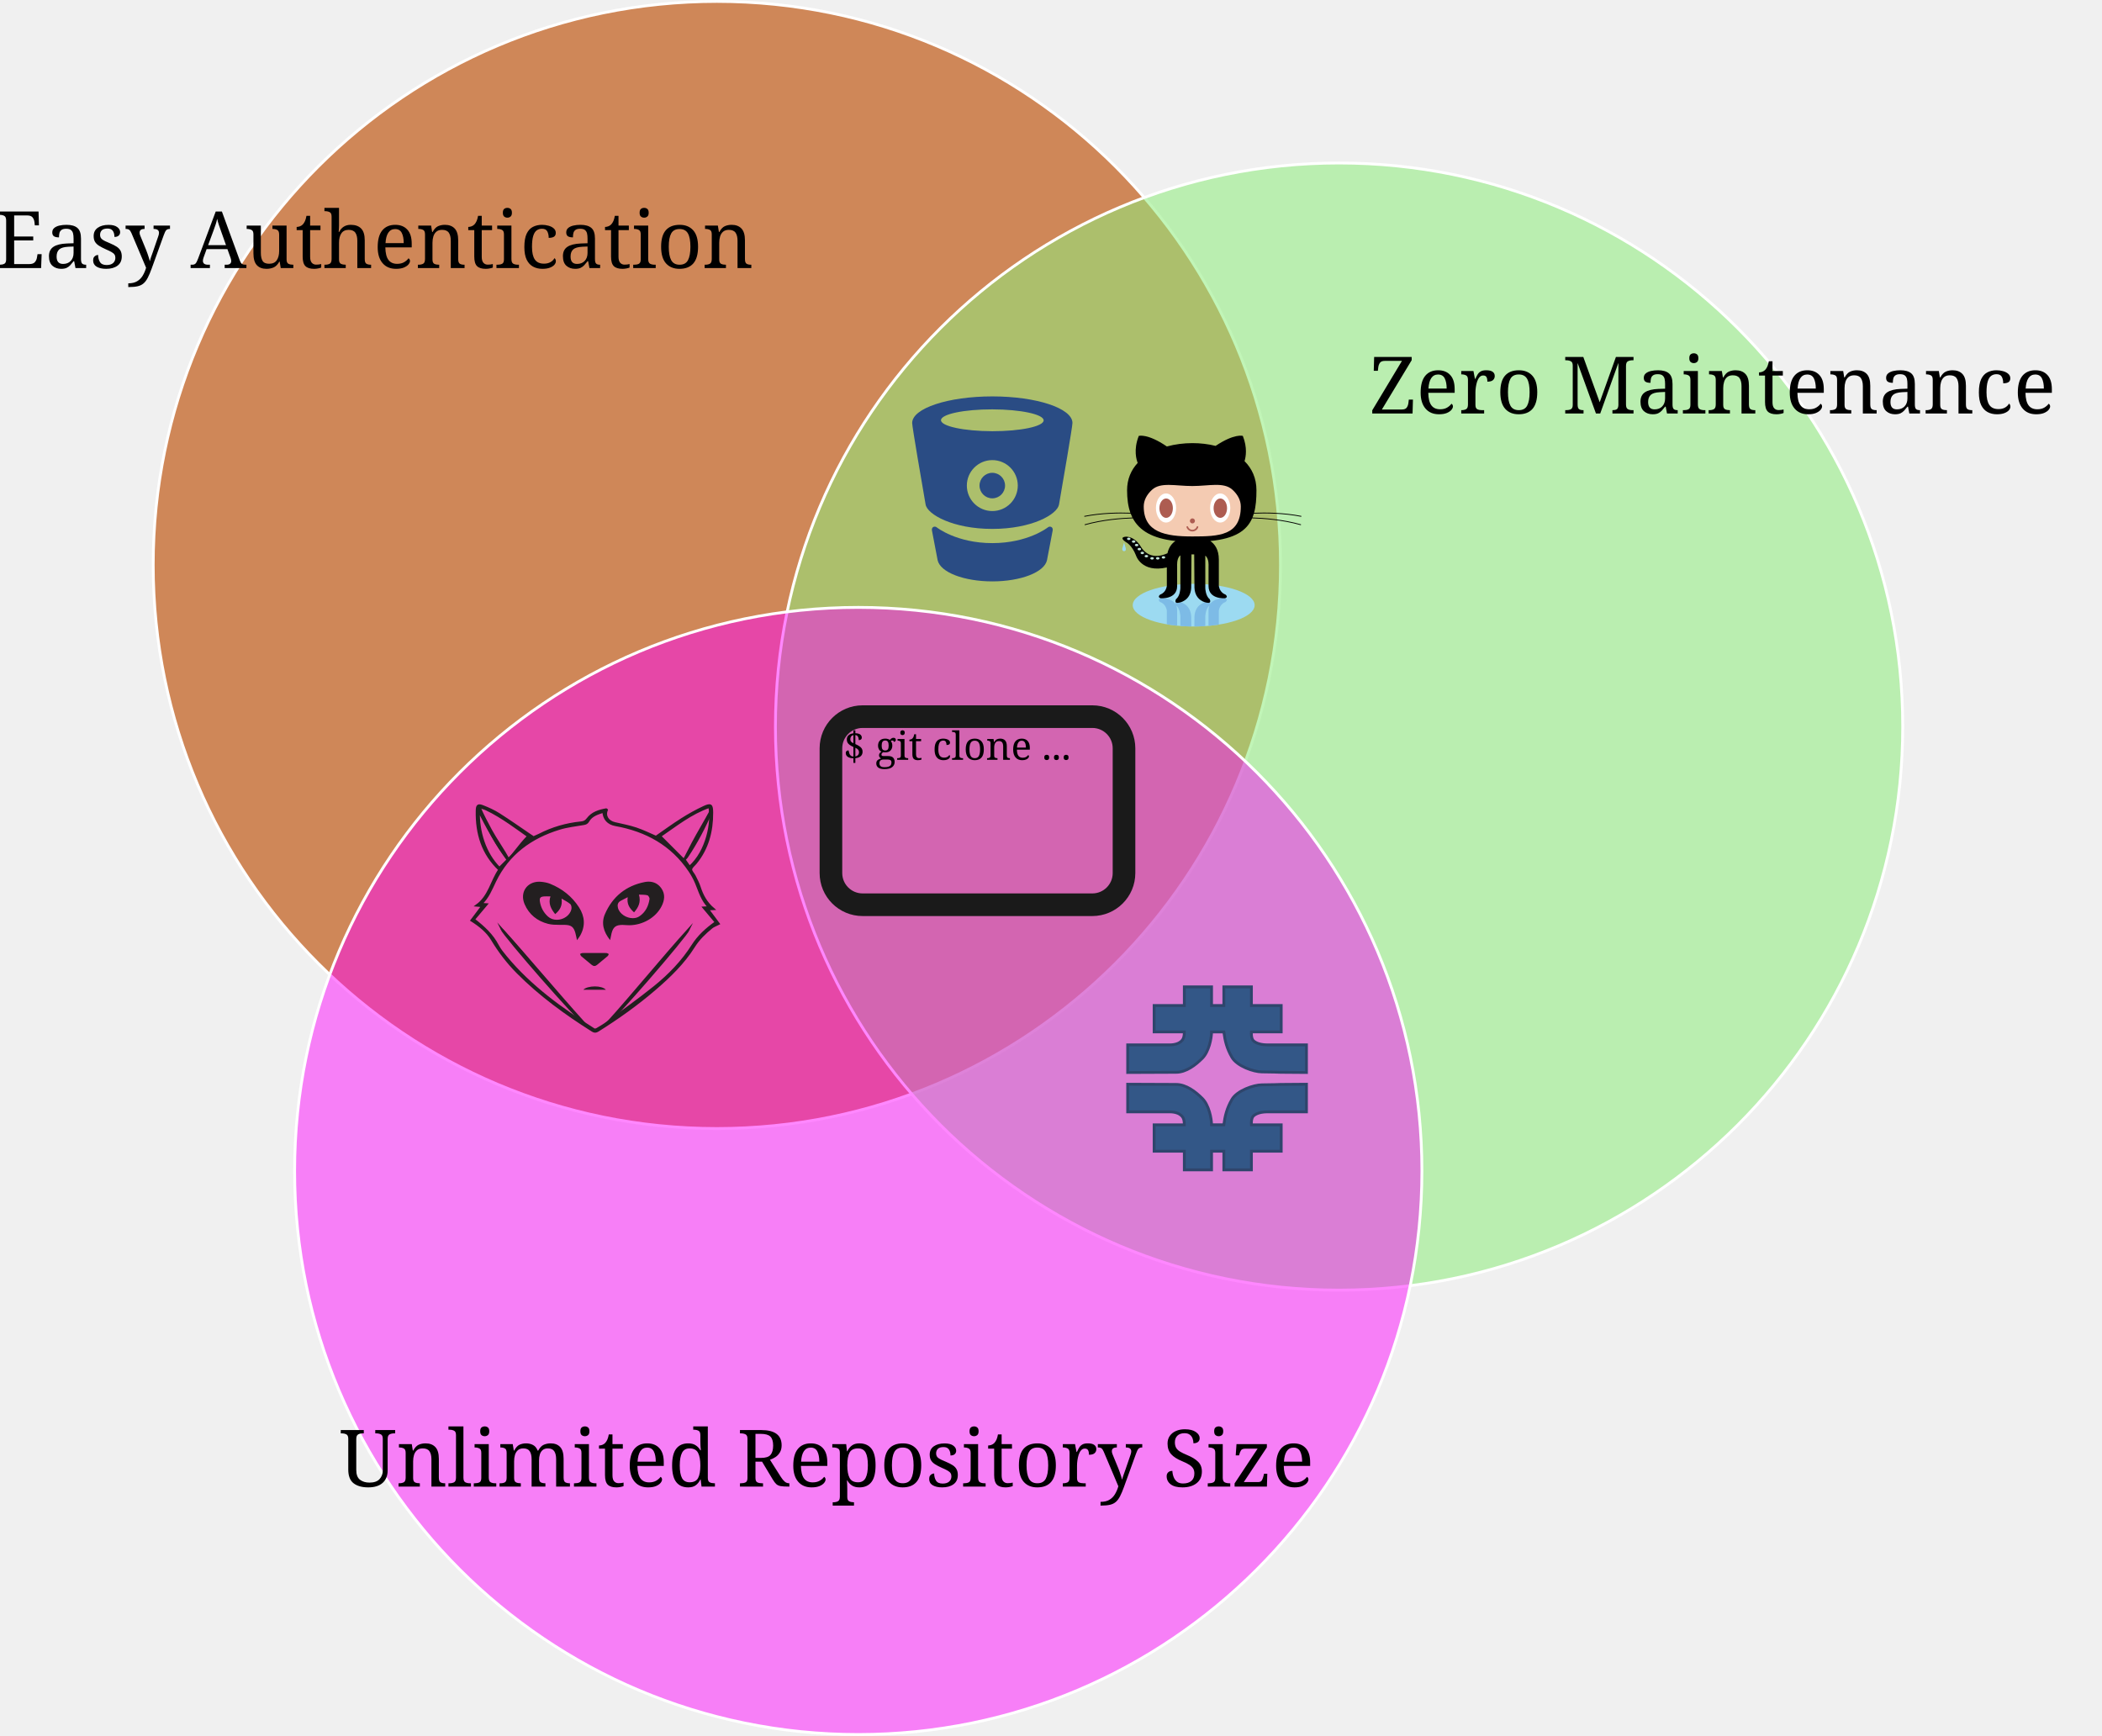
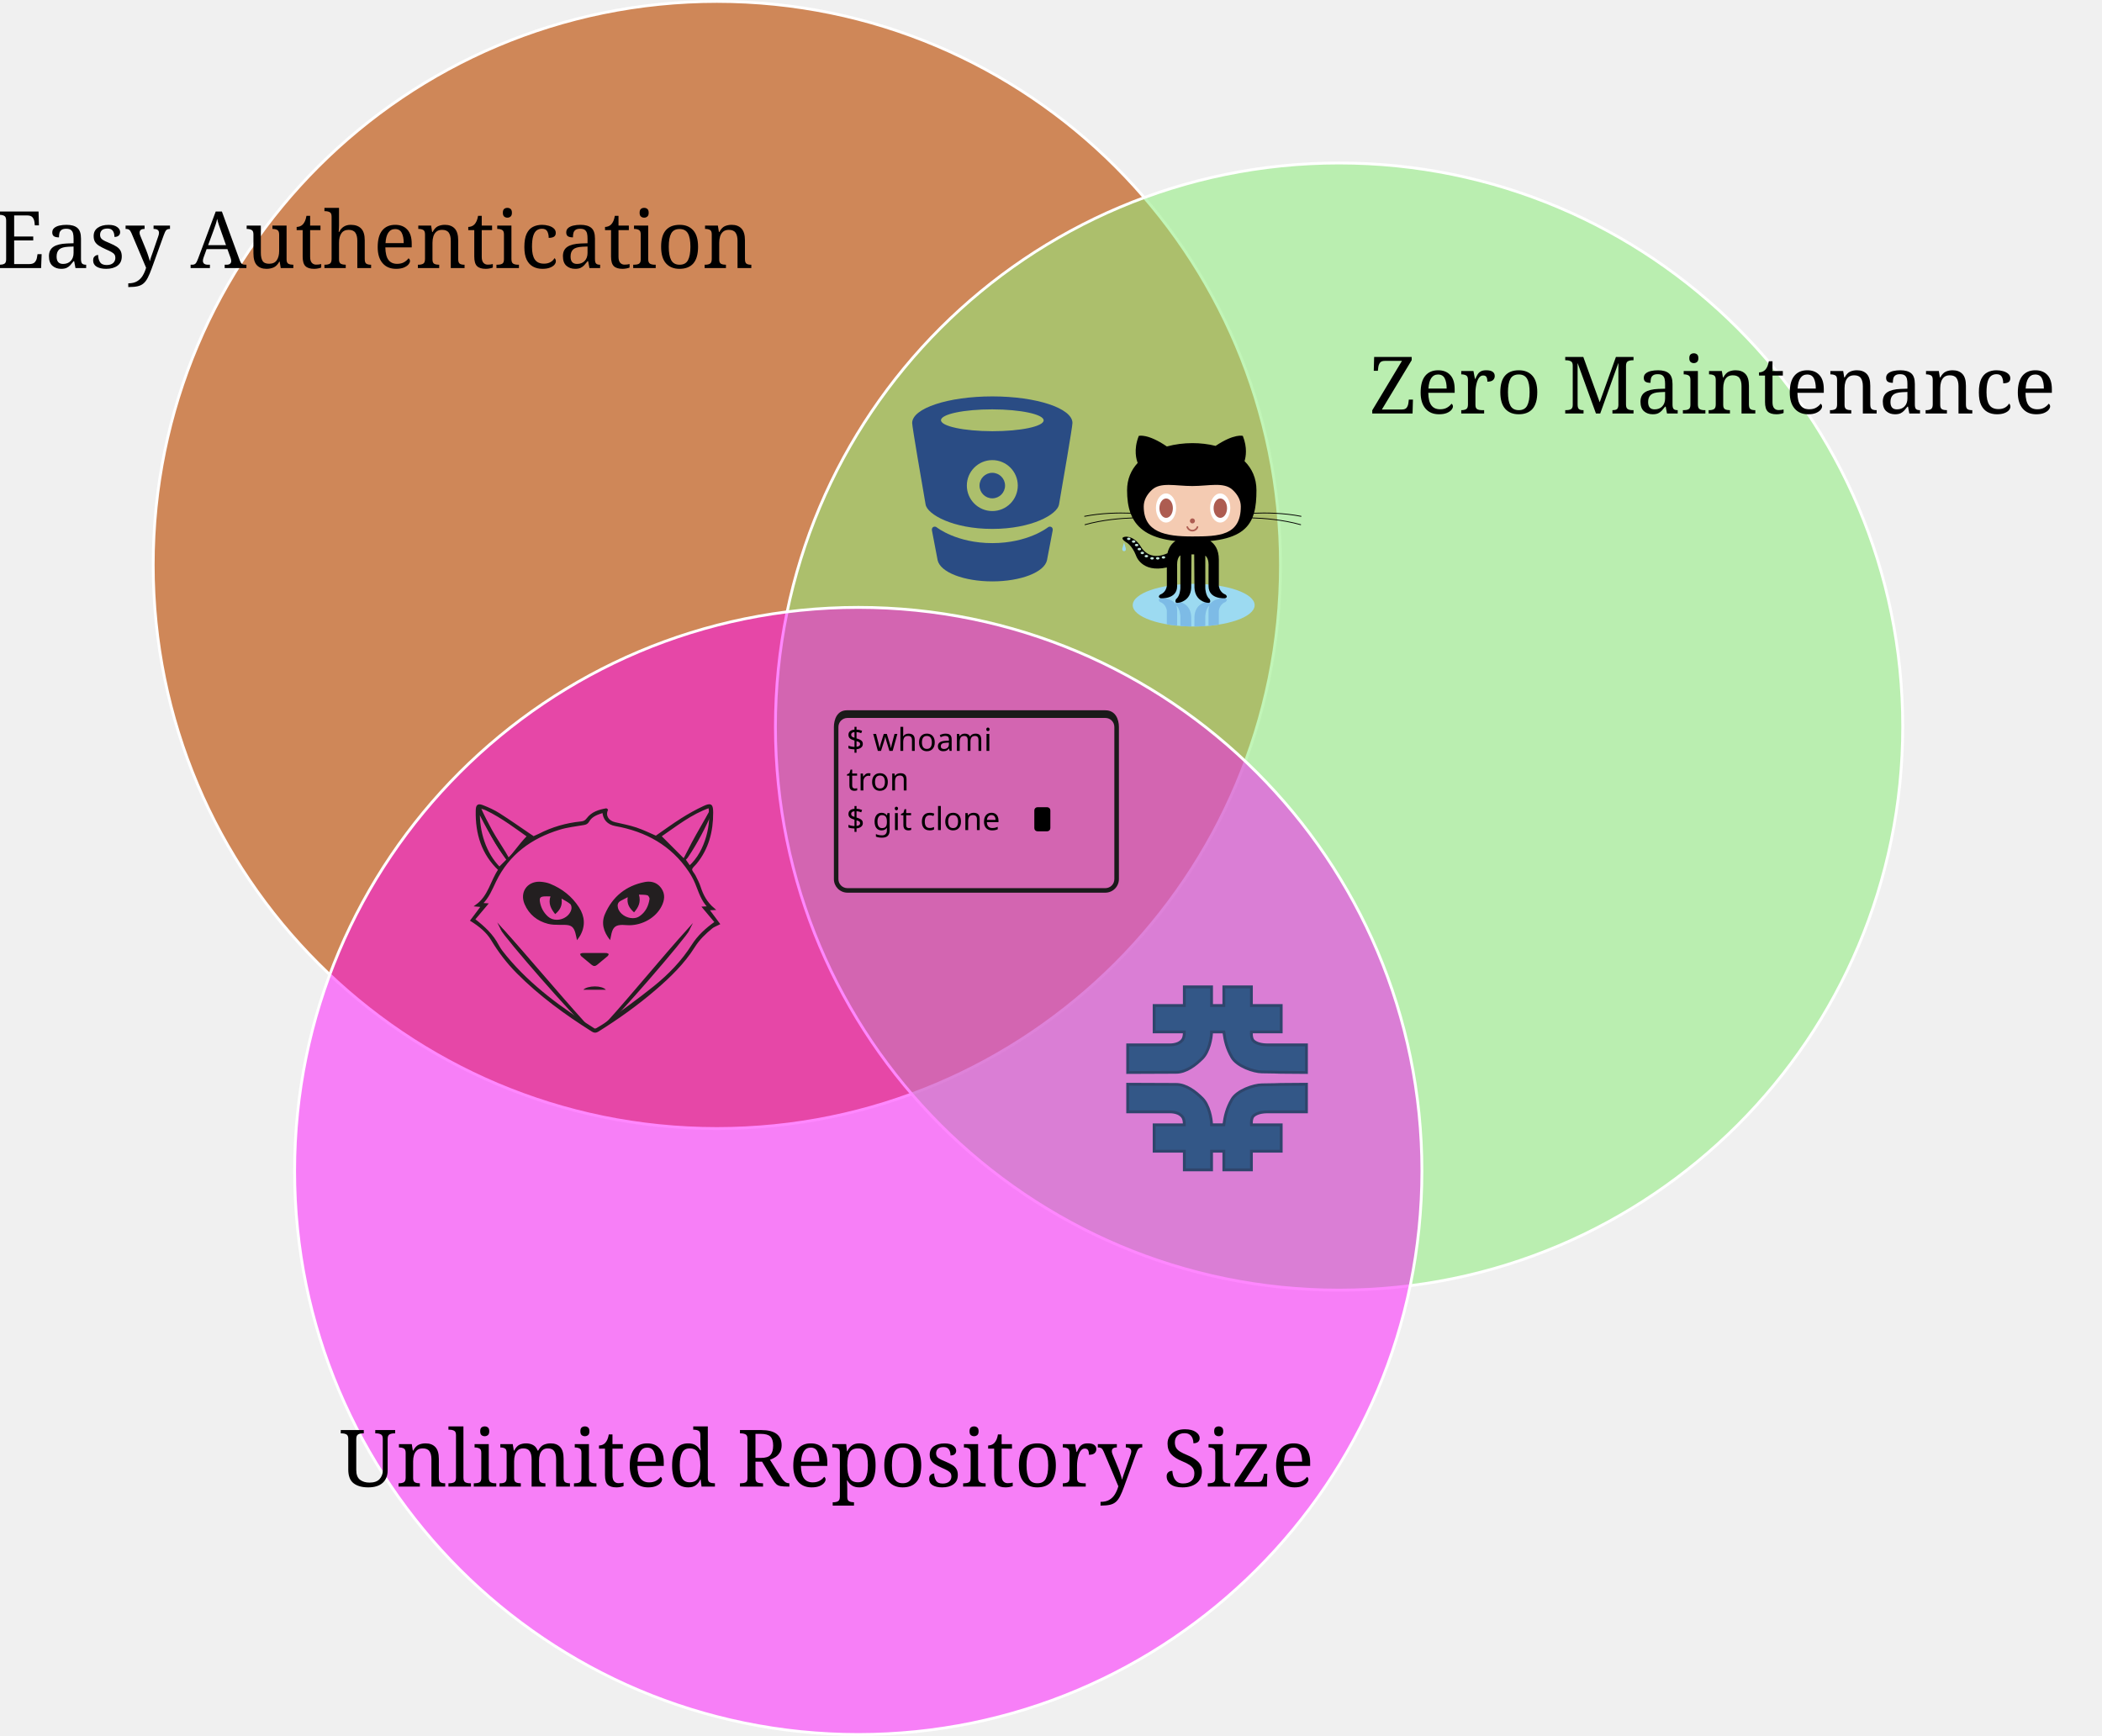
<svg xmlns="http://www.w3.org/2000/svg" width="743.197" height="613.857" id="svg2" version="1.1">
  <defs id="defs4">
    <clipPath id="clipPath2999">
      <path id="path3001" d="M 0,700 700,700 700,0 0,0 0,700 z" />
+     </clipPath>
+     <clipPath id="clipPath2999-3">
+       <path d="M 0,700 700,700 700,0 0,0 0,700 z" id="path3001-3" />
    </clipPath>
  </defs>
  <g id="layer1" transform="translate(181.3122,-97.57646)">
    <path style="fill:#c87137;fill-opacity:0.817;stroke:#ffffff;stroke-width:0.559;stroke-linecap:round;stroke-linejoin:round;stroke-miterlimit:4;stroke-opacity:1;stroke-dasharray:none;stroke-dashoffset:0" id="path3162" d="m 370,388.076 c 0,61.54 -49.888,111.429 -111.429,111.429 -61.54,0 -111.429,-49.888 -111.429,-111.429 0,-61.54 49.888,-111.429 111.429,-111.429 61.54,0 111.429,49.888 111.429,111.429 z" transform="matrix(1.788461,0,0,1.788461,-390.3022,-396.6977)" />
    <path transform="matrix(1.788461,0,0,1.788461,-170.3022,-339.5548)" d="m 370,388.076 c 0,61.54 -49.888,111.429 -111.429,111.429 -61.54,0 -111.429,-49.888 -111.429,-111.429 0,-61.54 49.888,-111.429 111.429,-111.429 61.54,0 111.429,49.888 111.429,111.429 z" id="path3164" style="fill:#90ed7d;fill-opacity:0.553;stroke:#ffffff;stroke-width:0.559;stroke-linecap:round;stroke-linejoin:round;stroke-miterlimit:4;stroke-opacity:1;stroke-dasharray:none;stroke-dashoffset:0" />
    <path style="fill:#ff00ff;fill-opacity:0.47;stroke:#ffffff;stroke-width:0.559;stroke-linecap:round;stroke-linejoin:round;stroke-miterlimit:4;stroke-opacity:1;stroke-dasharray:none;stroke-dashoffset:0" id="path3166" d="m 370,388.076 c 0,61.54 -49.888,111.429 -111.429,111.429 -61.54,0 -111.429,-49.888 -111.429,-111.429 0,-61.54 49.888,-111.429 111.429,-111.429 61.54,0 111.429,49.888 111.429,111.429 z" transform="matrix(1.788461,0,0,1.788461,-340.3022,-182.4119)" />
    <text xml:space="preserve" style="font-size:28px;font-style:normal;font-variant:normal;font-weight:normal;font-stretch:normal;line-height:125%;letter-spacing:0px;word-spacing:0px;fill:#000000;fill-opacity:1;stroke:none;font-family:Serif;-inkscape-font-specification:Serif" x="302.857" y="243.791" id="text3936">
      <tspan id="tspan3938" x="302.857" y="243.791">Zero Maintenance</tspan>
    </text>
    <text xml:space="preserve" style="font-size:28px;font-style:normal;font-variant:normal;font-weight:normal;font-stretch:normal;line-height:125%;letter-spacing:0px;word-spacing:0px;fill:#000000;fill-opacity:1;stroke:none;font-family:Serif;-inkscape-font-specification:Serif" x="-182.857" y="192.362" id="text3940">
      <tspan id="tspan3942" x="-182.857" y="192.362">Easy Authentication</tspan>
    </text>
    <text xml:space="preserve" style="font-size:28px;font-style:normal;font-variant:normal;font-weight:normal;font-stretch:normal;line-height:125%;letter-spacing:0px;word-spacing:0px;fill:#000000;fill-opacity:1;stroke:none;font-family:Serif;-inkscape-font-specification:Serif" x="-61.255" y="623.259" id="text3944">
      <tspan id="tspan3946" x="-61.255" y="623.259">Unlimited Repository Size</tspan>
    </text>
    <g id="g3109" transform="matrix(0.2028718,0,0,0.2028718,202.0447,251.6391)">
      <path d="m 296.94,295.43 c 0,20.533 -47.56,37.176 -106.22,37.176 -58.67,0 -106.23,-16.643 -106.23,-37.176 0,-20.533 47.558,-37.18 106.23,-37.18 58.66,0 106.22,16.65 106.22,37.18 z" id="puddle" style="fill:#9cdaf1" />
      <g id="shadow-legs" style="fill:#7dbbe6">
        <path id="path3089" d="m 161.85,331.22 v -26.5 c 0,-3.422 -0.619,-6.284 -1.653,-8.701 6.853,5.322 7.316,18.695 7.316,18.695 v 17.004 c 6.166,0.481 12.534,0.773 19.053,0.861 l -0.172,-16.92 c -0.944,-23.13 -20.769,-25.961 -20.769,-25.961 -7.245,-1.645 -7.137,1.991 -6.409,4.34 -7.108,-12.122 -26.158,-10.556 -26.158,-10.556 -6.611,2.357 -0.475,6.607 -0.475,6.607 10.387,3.775 11.33,15.105 11.33,15.105 v 23.622 c 5.72,0.98 11.71,1.79 17.94,2.4 z" />
        <path id="path3091" d="m 245.4,283.48 c 0,0 -19.053,-1.566 -26.16,10.559 0.728,-2.35 0.839,-5.989 -6.408,-4.343 0,0 -19.824,2.832 -20.768,25.961 l -0.174,16.946 c 6.509,-0.025 12.876,-0.254 19.054,-0.671 v -17.219 c 0,0 0.465,-13.373 7.316,-18.695 -1.034,2.417 -1.653,5.278 -1.653,8.701 v 26.775 c 6.214,-0.544 12.211,-1.279 17.937,-2.188 v -24.113 c 0,0 0.944,-11.33 11.33,-15.105 0,-0.01 6.13,-4.26 -0.48,-6.62 z" />
      </g>
      <path d="m 378.18,141.32 0.28,-1.389 c -31.162,-6.231 -63.141,-6.294 -82.487,-5.49 3.178,-11.451 4.134,-24.627 4.134,-39.32 0,-21.073 -7.917,-37.931 -20.77,-50.759 2.246,-7.25 5.246,-23.351 -2.996,-43.963 0,0 -14.541,-4.617 -47.431,17.396 -12.884,-3.22 -26.596,-4.81 -40.328,-4.81 -15.109,0 -30.376,1.924 -44.615,5.83 C 110.027,-4.339 95.044,0.404 95.044,0.404 85.264,24.861 91.311,42.97 93.148,47.467 81.653,59.873 74.635,75.71 74.635,95.126 c 0,14.658 1.669,27.808 5.745,39.237 -19.511,-0.71 -50.323,-0.437 -80.373,5.572 l 0.276,1.389 c 30.231,-6.046 61.237,-6.256 80.629,-5.522 0.898,2.366 1.899,4.661 3.021,6.879 -19.177,0.618 -51.922,3.062 -83.303,11.915 l 0.387,1.36 c 31.629,-8.918 64.658,-11.301 83.649,-11.882 11.458,21.358 34.048,35.152 74.236,39.484 -5.704,3.833 -11.523,10.349 -13.881,21.374 -7.773,3.718 -32.379,12.793 -47.142,-12.599 0,0 -8.264,-15.109 -24.082,-16.292 0,0 -15.344,-0.235 -1.059,9.562 0,0 10.267,4.838 17.351,23.019 0,0 9.241,31.01 53.835,21.061 v 32.032 c 0,0 -0.943,11.33 -11.33,15.105 0,0 -6.137,4.249 0.475,6.606 0,0 28.792,2.361 28.792,-21.238 v -34.929 c 0,0 -1.142,-13.852 5.663,-18.667 v 57.371 c 0,0 -0.47,13.688 -7.551,18.881 0,0 -4.723,8.494 5.663,6.137 0,0 19.824,-2.832 20.769,-25.961 l 0.449,-58.06 h 4.765 l 0.453,58.06 c 0.943,23.129 20.768,25.961 20.768,25.961 10.383,2.357 5.663,-6.137 5.663,-6.137 -7.08,-5.193 -7.551,-18.881 -7.551,-18.881 v -56.876 c 6.801,5.296 5.663,18.171 5.663,18.171 v 34.929 c 0,23.6 28.793,21.238 28.793,21.238 6.606,-2.357 0.474,-6.606 0.474,-6.606 -10.386,-3.775 -11.33,-15.105 -11.33,-15.105 v -45.786 c 0,-17.854 -7.518,-27.309 -14.87,-32.3 42.859,-4.25 63.426,-18.089 72.903,-39.591 18.773,0.516 52.557,2.803 84.873,11.919 l 0.384,-1.36 c -32.131,-9.063 -65.692,-11.408 -84.655,-11.96 0.898,-2.172 1.682,-4.431 2.378,-6.755 19.25,-0.8 51.38,-0.79 82.66,5.46 z" id="cat" />
      <path d="m 258.19,94.132 c 9.231,8.363 14.631,18.462 14.631,29.343 0,50.804 -37.872,52.181 -84.585,52.181 -46.721,0 -84.589,-7.035 -84.589,-52.181 0,-10.809 5.324,-20.845 14.441,-29.174 15.208,-13.881 40.946,-6.531 70.147,-6.531 29.07,-0.004 54.72,-7.429 69.95,6.357 z" id="face" style="fill:#f4cbb2" />
      <path d="m 160.1,126.06 c 0,13.994 -7.88,25.336 -17.6,25.336 -9.72,0 -17.6,-11.342 -17.6,-25.336 0,-13.992 7.88,-25.33 17.6,-25.33 9.72,0.01 17.6,11.34 17.6,25.33 z m 94.43,0 c 0,13.994 -7.88,25.336 -17.6,25.336 -9.72,0 -17.6,-11.342 -17.6,-25.336 0,-13.992 7.88,-25.33 17.6,-25.33 9.72,0.01 17.6,11.34 17.6,25.33 z" id="eyes" style="fill:#ffffff" />
      <g id="g3096" style="fill:#ad5c51">
        <path d="m 154.46,126.38 c 0,9.328 -5.26,16.887 -11.734,16.887 -6.474,0 -11.733,-7.559 -11.733,-16.887 0,-9.331 5.255,-16.894 11.733,-16.894 6.47,0 11.73,7.56 11.73,16.89 z m 94.42,0 c 0,9.328 -5.26,16.887 -11.734,16.887 -6.474,0 -11.733,-7.559 -11.733,-16.887 0,-9.331 5.255,-16.894 11.733,-16.894 6.47,0 11.73,7.56 11.73,16.89 z" id="pupils" />
        <circle r="4.401" cy="148.56" cx="188.5" id="nose" d="m 192.901,148.56 c 0,2.431 -1.97,4.401 -4.401,4.401 -2.431,0 -4.401,-1.97 -4.401,-4.401 0,-2.431 1.97,-4.401 4.401,-4.401 2.431,0 4.401,1.97 4.401,4.401 z" />
        <path d="m 178.23,159.69 c -0.26,-0.738 0.128,-1.545 0.861,-1.805 0.737,-0.26 1.546,0.128 1.805,0.861 1.134,3.198 4.167,5.346 7.551,5.346 3.384,0 6.417,-2.147 7.551,-5.346 0.26,-0.738 1.067,-1.121 1.805,-0.861 0.738,0.26 1.121,1.067 0.862,1.805 -1.529,4.324 -5.639,7.229 -10.218,7.229 -4.579,0 -8.68,-2.89 -10.21,-7.22 z" id="mouth" />
      </g>
      <path d="m 80.641,179.82 c 0,1.174 -1.376,2.122 -3.07,2.122 -1.693,0 -3.07,-0.948 -3.07,-2.122 0,-1.175 1.377,-2.127 3.07,-2.127 1.694,0 3.07,0.95 3.07,2.13 z m 8.5,4.72 c 0,1.174 -1.376,2.122 -3.07,2.122 -1.693,0 -3.07,-0.948 -3.07,-2.122 0,-1.175 1.377,-2.127 3.07,-2.127 1.694,0 3.07,0.95 3.07,2.13 z m 5.193,6.14 c 0,1.174 -1.376,2.122 -3.07,2.122 -1.693,0 -3.07,-0.948 -3.07,-2.122 0,-1.175 1.377,-2.127 3.07,-2.127 1.694,0 3.07,0.95 3.07,2.13 z m 4.72,7.08 c 0,1.174 -1.376,2.122 -3.07,2.122 -1.693,0 -3.07,-0.948 -3.07,-2.122 0,-1.175 1.377,-2.127 3.07,-2.127 1.694,0 3.07,0.95 3.07,2.13 z m 5.188,6.61 c 0,1.174 -1.376,2.122 -3.07,2.122 -1.693,0 -3.07,-0.948 -3.07,-2.122 0,-1.175 1.377,-2.127 3.07,-2.127 1.694,0 3.07,0.95 3.07,2.13 z m 7.09,5.66 c 0,1.174 -1.376,2.122 -3.07,2.122 -1.693,0 -3.07,-0.948 -3.07,-2.122 0,-1.175 1.377,-2.127 3.07,-2.127 1.694,0 3.07,0.95 3.07,2.13 z m 9.91,3.78 c 0,1.174 -1.376,2.122 -3.07,2.122 -1.693,0 -3.07,-0.948 -3.07,-2.122 0,-1.175 1.377,-2.127 3.07,-2.127 1.694,0 3.07,0.95 3.07,2.13 z m 9.87,0 c 0,1.174 -1.376,2.122 -3.07,2.122 -1.693,0 -3.07,-0.948 -3.07,-2.122 0,-1.175 1.377,-2.127 3.07,-2.127 1.694,0 3.07,0.95 3.07,2.13 z m 10.01,-1.64 c 0,1.174 -1.376,2.122 -3.07,2.122 -1.693,0 -3.07,-0.948 -3.07,-2.122 0,-1.175 1.377,-2.127 3.07,-2.127 1.694,0 3.07,0.95 3.07,2.13 z" id="octo" style="fill:#c3e4d8" />
      <path d="m 69.369,186.12 -3.066,10.683 c 0,0 -0.8,3.861 2.84,4.546 3.8,-0.074 3.486,-3.627 3.223,-4.781 z" id="drop" style="fill:#9cdaf1" />
-     </g>
-     <g id="g3954" transform="matrix(0.4901131,0,0,0.4901131,-70.68534,22.01876)">
-       <rect ry="22.857" y="671.219" x="373.714" height="135.714" width="211.429" id="rect3948" style="fill:none;stroke:#1a1a1a;stroke-width:16.323;stroke-linecap:round;stroke-linejoin:round;stroke-miterlimit:4;stroke-opacity:1;stroke-dasharray:none;stroke-dashoffset:0" />
-       <text id="text3950" y="702.362" x="382.857" style="font-size:28px;font-style:normal;font-variant:normal;font-weight:normal;font-stretch:normal;line-height:125%;letter-spacing:0px;word-spacing:0px;fill:#000000;fill-opacity:1;stroke:none;font-family:Serif;-inkscape-font-specification:Serif" xml:space="preserve">
-         <tspan y="702.362" x="382.857" id="tspan3952">$ git clone ...</tspan>
-       </text>
    </g>
    <g id="layer1-7" transform="matrix(0.1244076,0,0,0.1244076,-17.55559,356.1323)">
      <g id="g3003" transform="matrix(1.25,0,0,-1.25,113.975,347.1123)">
        <path style="fill:#231f20;fill-opacity:1;fill-rule:evenodd;stroke:none" id="path3005" d="M 0,0 C -0.669,-0.308 -1.339,-0.616 -2.008,-0.923 -24.529,29.23 -39.618,63.536 -55.712,97.321 -56.925,48.779 -40.867,-0.084 -7.783,-33.331 15.201,-9.81 32.971,18.182 55.246,40.979 27.553,60.536 -3.246,83.354 -38.099,99.782 c -5.148,2.428 -10.851,3.68 -16.297,5.476 8.088,-18.863 17.319,-36.032 26.528,-53.21 C -18.568,34.704 -9.288,17.35 0,0 m -66.898,-150.452 c 22.712,-17.635 41.847,-35.215 54.344,-59.209 4.78,-9.18 11.549,-17.461 18.197,-25.504 56.222,-68.037 126.792,-118.752 200.67,-165.384 1.554,-0.979 5.059,-0.169 6.974,0.956 7.822,4.602 15.7,9.215 22.974,14.608 35.959,26.666 72.515,52.61 107.347,80.686 33.492,26.995 63.513,57.831 86.733,94.466 13.472,21.26 31.37,37.733 53.159,53.016 -9.032,10.782 -18.288,21.83 -27.88,33.277 3.888,0.227 7.243,0.422 12.385,0.723 -16.311,15.987 -21.476,36.193 -29.416,55.09 -4.023,9.579 -9.105,18.888 -14.897,27.521 -40.401,60.222 -98.617,92.075 -168.63,104.608 -16.388,2.934 -26.504,13.59 -27.171,30.382 C 214.483,90.481 200.707,86.534 193.189,73.429 190.495,68.731 187.48,67.561 182.84,66.745 164.399,63.498 145.516,61.537 127.715,56.094 62.926,36.281 11.533,-0.939 -18.627,-63.25 c -8.732,-18.042 -15.761,-36.836 -31.711,-51.96 5.094,-0.381 8.584,-0.642 12.341,-0.922 -9.846,-11.691 -19.226,-22.83 -28.901,-34.32 m 478.498,136.487 0.409,-0.34 c 3.821,-5.498 7.644,-10.995 11.537,-16.593 39.66,34.655 52.572,101.875 45.2,136.705 C 426.179,90.991 391.901,63.116 356.527,39.066 373.876,21.667 390.65,4.807 407.513,-11.968 c 1.016,-1.011 2.709,-1.346 4.087,-1.997 M 81.832,42.004 c 29.853,15.422 61.647,24.604 95.091,27.92 6.264,0.621 10.589,2.458 14.885,8.232 10.284,13.834 26.137,18.751 42.542,21.621 0.27,0.048 0.685,-0.742 1.031,-1.143 -5.719,-13.917 2.257,-26.687 18.516,-30.392 16.176,-3.687 32.575,-6.846 48.264,-12.073 15.677,-5.222 30.595,-12.72 45.071,-18.891 19.382,13.371 38.555,27.469 58.615,40.162 16.033,10.143 32.717,19.508 49.908,27.502 16.4,7.628 18.907,5.244 18.984,-12.503 0.183,-42.281 -9.826,-81.245 -37.092,-114.64 -3.821,-4.678 -10.118,-9.142 -10.637,-14.182 -0.491,-4.757 5.397,-10.01 7.99,-15.284 4.014,-8.167 8.456,-16.265 11.208,-24.874 6.081,-19.003 15.066,-35.976 31.657,-50.108 -5.175,-0.262 -8.909,-0.45 -12.664,-0.639 8.413,-11.321 16.625,-22.371 24.528,-33.008 -6.225,-3.203 -11.736,-4.988 -15.941,-8.389 -15.453,-12.499 -29.599,-26.161 -40.358,-43.291 -23.523,-37.438 -54.988,-67.845 -88.211,-96.464 -40.739,-35.09 -84.421,-66.19 -129.966,-94.731 -4.419,-2.77 -7.682,-3.178 -12.289,-0.267 -61.191,38.63 -119.493,80.982 -170.618,132.523 -22.366,22.547 -41.457,47.5 -57.908,74.904 -10.725,17.864 -27.417,31.36 -46.527,43.492 8.069,10.731 16.19,21.529 24.573,32.678 -3.547,0.302 -7.047,0.597 -12.943,1.1 29.098,21.112 33.438,55.372 51.691,81.449 -38.653,36.451 -52.339,82.329 -51.31,133.817 0.25,12.551 2.569,14.766 14.471,10.047 12.393,-4.914 24.746,-10.554 35.962,-17.693 24.197,-15.395 47.657,-31.948 71.4,-48.058 1.251,-0.848 5.484,-3.38 6.953,-4.654 z" />
      </g>
      <g id="g3007" transform="matrix(1.25,0,0,-1.25,113.975,347.1123)">
        <path style="fill:none;stroke:#231f20;stroke-width:5;stroke-linecap:butt;stroke-linejoin:miter;stroke-miterlimit:10;stroke-opacity:1;stroke-dasharray:none" id="path3009" d="m 12.122,-13.94 c -0.669,-0.308 -1.339,-0.616 -2.008,-0.923 C -12.407,15.29 -39.618,63.536 -55.712,97.321 -56.925,48.779 -41.877,-0.286 -8.793,-33.533 14.191,-10.012 39.436,12.525 61.711,35.322 34.018,54.879 -3.246,83.354 -38.099,99.782 c -5.148,2.428 -10.851,3.68 -16.297,5.476 8.088,-18.863 17.319,-36.032 26.528,-53.21 9.3,-17.344 30.702,-48.638 39.99,-65.988 z M -66.898,-150.452 c 22.712,-17.635 41.847,-35.215 54.344,-59.209 4.78,-9.18 11.549,-17.461 18.197,-25.504 56.222,-68.037 126.792,-118.752 200.67,-165.384 1.554,-0.979 5.059,-0.169 6.974,0.956 7.822,4.602 15.7,9.215 22.974,14.608 35.959,26.666 72.515,52.61 107.347,80.686 33.492,26.995 63.513,57.831 86.733,94.466 13.472,21.26 31.37,37.733 53.159,53.016 -9.032,10.782 -18.288,21.83 -27.88,33.277 3.888,0.227 7.243,0.422 12.385,0.723 -16.311,15.987 -21.476,36.193 -29.416,55.09 -4.023,9.579 -9.105,18.888 -14.897,27.521 -40.401,60.222 -98.617,92.075 -168.63,104.608 -16.388,2.934 -26.504,13.59 -27.171,30.382 C 214.483,90.481 200.707,86.534 193.189,73.429 190.495,68.731 187.48,67.561 182.84,66.745 164.399,63.498 145.516,61.537 127.715,56.094 62.926,36.281 11.533,-0.939 -18.627,-63.25 c -8.732,-18.042 -15.761,-36.836 -31.711,-51.96 5.094,-0.381 8.584,-0.642 12.341,-0.922 -9.846,-11.691 -19.226,-22.83 -28.901,-34.32 z m 478.498,136.487 0.409,-0.34 c 3.821,-5.498 7.644,-10.995 11.537,-16.593 39.66,34.655 52.572,101.875 45.2,136.705 C 426.179,90.991 391.901,63.116 356.527,39.066 373.876,21.667 390.65,4.807 407.513,-11.968 c 1.016,-1.011 2.709,-1.346 4.087,-1.997 z M 81.832,42.004 c 29.853,15.422 61.647,24.604 95.091,27.92 6.264,0.621 10.589,2.458 14.885,8.232 10.284,13.834 26.137,18.751 42.542,21.621 0.27,0.048 0.685,-0.742 1.031,-1.143 -5.719,-13.917 2.257,-26.687 18.516,-30.392 16.176,-3.687 32.575,-6.846 48.264,-12.073 15.677,-5.222 30.595,-12.72 45.071,-18.891 19.382,13.371 38.555,27.469 58.615,40.162 16.033,10.143 32.717,19.508 49.908,27.502 16.4,7.628 18.907,5.244 18.984,-12.503 0.183,-42.281 -9.826,-81.245 -37.092,-114.64 -3.821,-4.678 -10.118,-9.142 -10.637,-14.182 -0.491,-4.757 5.397,-10.01 7.99,-15.284 4.014,-8.167 8.456,-16.265 11.208,-24.874 6.081,-19.003 15.066,-35.976 31.657,-50.108 -5.175,-0.262 -8.909,-0.45 -12.664,-0.639 8.413,-11.321 16.625,-22.371 24.528,-33.008 -6.225,-3.203 -11.736,-4.988 -15.941,-8.389 -15.453,-12.499 -29.599,-26.161 -40.358,-43.291 -23.523,-37.438 -54.988,-67.845 -88.211,-96.464 -40.739,-35.09 -84.421,-66.19 -129.966,-94.731 -4.419,-2.77 -7.682,-3.178 -12.289,-0.267 -61.191,38.63 -119.493,80.982 -170.618,132.523 -22.366,22.547 -41.457,47.5 -57.908,74.904 -10.725,17.864 -27.417,31.36 -46.527,43.492 8.069,10.731 16.19,21.529 24.573,32.678 -3.547,0.302 -7.047,0.597 -12.943,1.1 29.098,21.112 33.438,55.372 51.691,81.449 -38.653,36.451 -52.339,82.329 -51.31,133.817 0.25,12.551 2.569,14.766 14.471,10.047 12.393,-4.914 24.746,-10.554 35.962,-17.693 24.197,-15.395 47.657,-31.948 71.4,-48.058 1.251,-0.848 5.484,-3.38 6.953,-4.654 z" />
      </g>
      <g id="g3011" transform="matrix(1.25,0,0,-1.25,236.9547,467.6342)">
        <path style="fill:#231f20;fill-opacity:1;fill-rule:evenodd;stroke:none" id="path3013" d="m 0,0 c -1.919,0 -3.494,-0.039 -4.956,-0.121 -5.353,-0.298 -8.406,-1.388 -10.21,-3.643 -1.749,-2.187 -2.16,-5.366 -1.334,-10.308 2.321,-13.893 8.743,-25.58 19.087,-34.736 5.539,-4.903 12.719,-7.495 20.762,-7.495 16.48,0 31.373,10.866 34.642,25.275 0.923,4.069 -0.054,10.41 -2.931,13.004 -3.745,3.38 -8.13,5.855 -13.208,8.72 -2.19,1.236 -4.455,2.514 -6.837,3.961 l -2.7,1.64 0.435,-3.129 C 35.045,-23.318 28.098,-32.481 19.877,-39.722 7.176,-23.273 6.853,-12.724 10.324,-2.04 l 0.638,1.964 -2.065,0 c -1.701,0 -3.298,0.02 -4.824,0.04 C 2.664,-0.018 1.314,0 0,0 m 69.38,-94.505 c -0.806,3.854 -1.501,7.183 -2.429,10.464 -3.993,14.121 -10.085,18.783 -25.073,19.185 -2.565,0.069 -5.156,0.078 -7.128,0.078 l -5.746,-0.009 c -8.267,0 -17.009,0.169 -25.022,2.194 -24.74,6.249 -42.895,21.46 -52.503,43.99 -5.171,12.127 -4.533,24.536 1.75,34.044 6.238,9.441 17.169,14.855 29.992,14.855 1.502,0 3.044,-0.075 4.583,-0.223 7.845,-0.755 14.343,-2.21 19.866,-4.448 27.704,-11.227 49.542,-29.028 64.906,-52.911 13.295,-20.664 14.229,-41.651 2.778,-62.379 -1.117,-2.021 -2.498,-3.913 -4.246,-6.308 -0.354,-0.485 -0.721,-0.987 -1.102,-1.514 -0.219,1.033 -0.426,2.025 -0.626,2.982" />
      </g>
      <g id="g3015" transform="matrix(1.25,0,0,-1.25,266.1405,536.1382)">
        <path style="fill:#231f20;fill-opacity:1;fill-rule:nonzero;stroke:none" id="path3017" d="m 0,0 c -7.172,0 -14.238,2.224 -19.768,7.118 -10.161,8.994 -16.367,20.486 -18.601,33.861 -1.482,8.858 1.08,11.7 10.148,12.206 1.603,0.09 3.21,0.118 4.872,0.118 2.738,0 5.627,-0.076 8.898,-0.076 -5.336,-16.425 1.243,-28.332 10.769,-40.31 10.245,8.702 16.896,18.546 14.57,35.261 7.877,-4.784 14.606,-7.808 19.819,-12.512 2.422,-2.185 3.29,-7.955 2.473,-11.559 C 29.824,9.318 14.686,0 0,0 M -40.128,86.6 C -67.842,86.599 -84.623,62.287 -73.25,35.612 c 10.07,-23.613 29.002,-38.665 53.516,-44.856 8.126,-2.053 16.749,-2.239 25.39,-2.239 1.916,0 3.832,0.008 5.745,0.008 2.372,0 4.74,-0.013 7.088,-0.077 14.022,-0.377 19.817,-4.467 23.67,-18.094 1.376,-4.867 2.241,-9.878 3.753,-16.673 3.236,4.65 5.631,7.519 7.406,10.732 12.069,21.846 10.355,43.424 -2.829,63.916 -15.976,24.834 -38.32,42.433 -65.604,53.489 -6.347,2.572 -13.425,3.891 -20.286,4.552 -1.608,0.154 -3.184,0.23 -4.727,0.23 M 0,-3 c 7.976,0 15.982,2.5 22.545,7.041 7.005,4.845 11.821,11.736 13.56,19.403 0.9,3.965 0.222,11.193 -3.388,14.449 -3.869,3.491 -8.321,6.004 -13.477,8.913 -2.179,1.23 -4.433,2.502 -6.795,3.936 l -5.4,3.28 0.872,-6.257 C 10.002,32.78 4.094,24.083 -3.271,17.282 -11.829,28.615 -16.004,38.738 -11.598,52.3 l 1.276,3.927 -4.129,0 c -1.695,0 -3.285,0.021 -4.806,0.041 -1.415,0.018 -2.771,0.035 -4.092,0.035 -1.947,0 -3.548,-0.039 -5.039,-0.123 -4.107,-0.229 -8.661,-0.908 -11.298,-4.203 -2.612,-3.268 -2.25,-7.858 -1.642,-11.493 2.379,-14.241 8.964,-26.222 19.572,-35.612 C -15.938,-0.278 -8.415,-3 0,-3 m -40.127,86.6 0,0 c 1.454,0 2.947,-0.073 4.438,-0.217 7.699,-0.741 14.061,-2.162 19.447,-4.345 C 11.17,67.93 32.772,50.323 47.966,26.706 c 12.973,-20.164 13.89,-40.635 2.726,-60.842 -0.88,-1.593 -1.953,-3.133 -3.26,-4.935 -0.783,3.745 -1.471,7.003 -2.386,10.242 -4.168,14.739 -10.849,19.856 -26.476,20.276 -2.583,0.07 -5.188,0.078 -7.169,0.078 l -0.016,0 c -0.954,0 -1.909,-0.002 -2.865,-0.004 -0.955,-0.002 -1.909,-0.004 -2.864,-0.004 -8.174,0 -16.81,0.166 -24.656,2.147 -24.268,6.13 -42.073,21.042 -51.49,43.125 -4.969,11.655 -4.378,23.547 1.621,32.628 5.955,9.013 16.431,14.182 28.742,14.183" />
      </g>
      <g id="g3019" transform="matrix(1.25,0,0,-1.25,466.8252,470.241)">
        <path style="fill:#231f20;fill-opacity:1;fill-rule:evenodd;stroke:none" id="path3021" d="m 0,0 c -2.056,-1.061 -3.986,-2.035 -5.825,-2.962 -3.953,-1.995 -7.367,-3.718 -10.769,-5.65 -6.096,-3.464 -8.279,-9.138 -6.487,-16.862 3.212,-13.84 19.074,-25.1 35.359,-25.1 5.891,0 11.32,1.543 15.7,4.463 13.229,8.822 21.246,22.492 23.827,40.631 0.486,3.42 -3.063,9.215 -6.125,10.001 -4.318,1.107 -8.797,1.212 -13.541,1.323 -1.903,0.045 -3.871,0.091 -5.861,0.205 L 24.167,6.17 24.751,4.138 c 4.854,-16.909 -1.645,-28.2 -9.772,-37.771 C 3.924,-23.514 0.205,-14.132 2.17,-1.564 L 2.626,1.354 0,0 z m -40.104,-95.424 c -14.147,18.646 -17.369,37.195 -9.568,55.174 17.125,39.483 47.209,63.684 89.418,71.931 2.894,0.566 5.749,0.852 8.486,0.852 11.482,0 21.055,-5.004 27.684,-14.471 8,-11.424 8.088,-24.376 0.268,-39.595 C 63.262,-46.685 34.163,-63.585 3.776,-63.586 l -0.004,0 c -2.261,0 -4.542,0.097 -6.776,0.287 -3.01,0.259 -5.545,0.432 -8.136,0.438 l -0.147,0 c -15.677,0 -22.568,-5.392 -26.339,-20.605 -0.723,-2.913 -1.301,-5.893 -1.969,-9.345 -0.162,-0.835 -0.331,-1.704 -0.509,-2.613" />
      </g>
      <g id="g3023" transform="matrix(1.25,0,0,-1.25,485.7206,514.9566)">
        <path style="fill:#231f20;fill-opacity:1;fill-rule:nonzero;stroke:none" id="path3025" d="m 0,0 c 9.853,11.282 15.988,23.214 11.076,40.324 6.885,-0.395 13.246,0.022 19.114,-1.484 2.335,-0.599 5.386,-5.716 5.013,-8.337 C 32.898,14.305 25.989,0.219 12.029,-9.091 7.677,-11.993 2.5,-13.302 -2.838,-13.302 c -14.716,0 -30.653,9.955 -33.898,23.939 -1.472,6.344 -0.237,11.808 5.767,15.219 4.973,2.826 10.154,5.289 16.54,8.583 C -16.83,19.075 -10.392,9.157 0,0 m 33.116,69.806 c -2.866,0 -5.802,-0.3 -8.774,-0.881 -42.696,-8.342 -73.336,-33.218 -90.506,-72.805 -8.822,-20.334 -3.567,-40.357 11.777,-59.261 1.287,6.328 2.025,10.748 3.101,15.087 3.619,14.604 9.857,19.465 24.883,19.465 l 0.144,0 c 2.672,-0.006 5.348,-0.203 8.011,-0.432 2.303,-0.196 4.604,-0.292 6.908,-0.292 30.48,0 60.414,16.926 73.741,42.867 6.975,13.573 8.994,27.766 -0.373,41.141 C 54.727,65.123 44.459,69.806 33.116,69.806 M -0.271,4.32 c -9.744,9.331 -13,18.097 -11.194,29.656 l 0.913,5.838 -5.252,-2.709 c -2.051,-1.058 -3.979,-2.03 -5.814,-2.956 -3.971,-2.003 -7.4,-3.734 -10.833,-5.685 -4.635,-2.633 -9.649,-7.982 -7.207,-18.505 1.701,-7.331 6.632,-14.084 13.883,-19.016 6.769,-4.604 15.129,-7.245 22.937,-7.245 6.189,0 11.904,1.63 16.531,4.715 13.601,9.07 21.837,23.089 24.48,41.668 0.638,4.478 -3.77,10.775 -7.237,11.665 -4.483,1.15 -9.046,1.257 -13.878,1.37 -1.891,0.045 -3.846,0.091 -5.81,0.203 L 7.025,43.562 8.192,39.497 C 12.651,23.965 7.096,13.316 -0.271,4.32 m 33.387,62.486 c 10.971,0 20.119,-4.783 26.455,-13.831 7.651,-10.926 7.703,-23.372 0.162,-38.05 -12.672,-24.666 -41.234,-41.238 -71.073,-41.238 -2.222,0 -4.46,0.094 -6.651,0.282 -2.637,0.225 -5.463,0.436 -8.262,0.442 l -0.15,0 c -16.333,0 -23.867,-5.892 -27.795,-21.742 -0.678,-2.733 -1.226,-5.506 -1.837,-8.656 -12.077,17.251 -14.562,34.352 -7.377,50.913 8.369,19.295 20.081,35.1 34.811,46.978 14.794,11.928 32.8,20.029 53.518,24.077 2.8,0.547 5.559,0.825 8.199,0.825" />
      </g>
      <g id="g3027" transform="matrix(1.25,0,0,-1.25,372.9837,664.2974)">
        <path style="fill:#231f20;fill-opacity:1;fill-rule:evenodd;stroke:none" id="path3029" d="m 0,0 c -1.469,0 -2.981,0.662 -4.623,2.025 -2.755,2.288 -5.525,4.559 -8.296,6.829 -5.011,4.105 -10.192,8.35 -15.179,12.63 -0.477,0.411 -0.896,1.265 -1.298,2.157 0.832,0.419 1.649,0.795 2.235,0.808 3.92,0.091 8.091,0.132 13.524,0.132 2.424,0 4.847,-0.008 7.27,-0.016 2.429,-0.007 4.857,-0.015 7.286,-0.015 2.315,0 4.632,0.009 6.948,0.018 2.311,0.009 4.62,0.018 6.93,0.018 5.048,0 8.929,-0.045 12.582,-0.145 0.528,-0.014 1.367,-0.462 2.161,-0.916 C 29.241,22.846 28.933,22.22 28.61,21.945 22.664,16.87 16.513,11.817 10.564,6.932 8.549,5.275 6.532,3.619 4.52,1.959 2.922,0.641 1.444,0 0,0" />
      </g>
      <g id="g3031" transform="matrix(1.25,0,0,-1.25,391.4811,630.44)">
        <path style="fill:#231f20;fill-opacity:1;fill-rule:nonzero;stroke:none" id="path3033" d="m 0,0 c -4.626,0 -9.254,-0.036 -13.879,-0.036 -4.852,0 -9.704,0.031 -14.556,0.031 -4.527,0 -9.056,-0.027 -13.582,-0.133 -1.846,-0.043 -3.663,-1.39 -5.493,-2.136 0.974,-1.766 1.553,-3.993 2.987,-5.225 7.721,-6.627 15.676,-12.982 23.505,-19.485 2.085,-1.732 4.153,-2.602 6.22,-2.602 2.031,0 4.063,0.84 6.11,2.53 8.06,6.649 16.176,13.231 24.122,20.012 1.245,1.061 1.716,3.025 2.547,4.571 -1.777,0.814 -3.534,2.277 -5.332,2.327 C 8.435,-0.03 4.218,0 0,0 m 0,-5 c 3.895,0 7.089,-0.026 10.018,-0.085 -5.247,-4.438 -10.622,-8.853 -15.838,-13.139 -2.018,-1.656 -4.035,-3.313 -6.05,-4.975 -1.115,-0.921 -2.1,-1.387 -2.928,-1.387 -0.85,0 -1.868,0.487 -3.025,1.448 -2.764,2.295 -5.583,4.606 -8.31,6.84 -4.458,3.652 -9.052,7.416 -13.512,11.208 3.266,0.059 6.825,0.085 11.215,0.085 2.42,0 4.84,-0.008 7.26,-0.016 2.43,-0.007 4.86,-0.015 7.291,-0.015 2.319,0 4.639,0.009 6.958,0.018 C -4.613,-5.009 -2.307,-5 0,-5" />
      </g>
      <g id="g3035" transform="matrix(1.25,0,0,-1.25,110.9622,560.1336)">
        <path style="fill:#231f20;fill-opacity:1;fill-rule:evenodd;stroke:none" id="path3037" d="M 0,0 C 63.131,-69.961 122.421,-145.377 186.63,-216.531 174.192,-211.38 8.536,-18.652 0,0" />
      </g>
      <g id="g3039" transform="matrix(1.25,0,0,-1.25,108.1051,560.8479)">
        <path style="fill:none;stroke:#231f20;stroke-width:5;stroke-linecap:butt;stroke-linejoin:miter;stroke-miterlimit:10;stroke-opacity:1;stroke-dasharray:none" id="path3041" d="M 0,0 C 63.131,-69.961 124.442,-144.165 188.651,-215.319 176.213,-210.168 8.536,-18.652 0,0 z" />
      </g>
      <g id="g3051" transform="matrix(1.25,0,0,-1.25,353.0149,731.823)">
        <path style="fill:#231f20;fill-opacity:1;fill-rule:evenodd;stroke:none" id="path3053" d="M 0,0 C 4.659,1.602 10.742,2.563 17.083,2.563 23.397,2.563 29.047,1.649 33.422,0 L 0,0 z" />
      </g>
      <g id="g3055" transform="matrix(1.25,0,0,-1.25,374.3693,725.4937)">
        <path style="fill:#231f20;fill-opacity:1;fill-rule:nonzero;stroke:none" id="path3057" d="m 0,0 c -10.948,0 -21.894,-2.772 -26.216,-7.563 l 51.235,0 C 20.069,-2.327 10.033,0 0,0" />
      </g>
      <g id="g3059" transform="matrix(1.25,0,0,-1.25,628.4745,364.569)">
        <path style="fill:#231f20;fill-opacity:1;fill-rule:evenodd;stroke:none" id="path3061" d="m 0,0 c 6.471,12.571 12.812,25.211 19.437,37.7 11.283,21.263 22.745,42.433 34.306,63.968 0.534,-0.905 1.006,-1.363 0.912,-1.592 C 41.135,67.075 26.036,34.882 5.704,5.409 4.24,3.286 2.188,1.566 0.409,-0.34 L 0,0 z" />
      </g>
      <g id="g3063" transform="matrix(1.25,0,0,-1.25,628.4745,364.569)">
        <path style="fill:none;stroke:#231f20;stroke-width:5;stroke-linecap:butt;stroke-linejoin:miter;stroke-miterlimit:10;stroke-opacity:1;stroke-dasharray:none" id="path3065" d="m 0,0 c 6.471,12.571 12.812,25.211 19.437,37.7 11.283,21.263 29.614,51.928 41.175,73.463 0.534,-0.905 1.006,-1.363 0.912,-1.592 C 48.004,76.57 26.036,34.882 5.704,5.409 4.24,3.286 2.188,1.566 0.409,-0.34 z" />
      </g>
      <g id="g3039-6" transform="matrix(-1.25,0,0,-1.25,641.7971,562.3406)">
        <path style="fill:none;stroke:#231f20;stroke-width:5;stroke-linecap:butt;stroke-linejoin:miter;stroke-miterlimit:10;stroke-opacity:1;stroke-dasharray:none" id="path3041-2" d="M 0,0 C 63.131,-69.961 123.028,-144.367 187.237,-215.521 174.799,-210.37 8.536,-18.652 0,0 z" />
      </g>
    </g>
    <path style="fill:#000000" d="" id="path4192" />
    <path style="fill:#000000" d="" id="path4190" />
    <g id="g3199" transform="matrix(0.7813006,0,0,0.7813006,262.486,-36.14175)">
      <path id="path4259" d="m -32.075,617.809 12.321,0 0,8.447 5.567,0 0,-8.447 12.469,0 0,8.447 13.482,0 0,11.939 c -4.713,0 -8.301,0 -13.482,0 0,0 -0.265,3 0.982,4.079 1.247,1.078 3.304,1.786 6.339,1.786 3.036,0 17.589,0 17.589,0 l 0,12.5 -11.786,-0.089 c 0,0 -4.46,-0.179 -8.393,-0.179 -3.664,0 -11.214,-2.58 -13.554,-6.632 -2.34,-4.053 -3.147,-7.526 -3.647,-11.464 -4.924,0 -1.768,0 -5.567,0 0,2.805 -1.159,8.899 -4.196,11.936 -3.037,3.037 -7.292,6.339 -11.875,6.339 -3.435,0 -21.875,0.089 -21.875,0.089 l 0,-12.5 c 0,0 16.518,0 19.018,0 2.5,0 4.219,-0.741 5.089,-1.518 0.871,-0.777 1.518,-1.668 1.518,-4.347 -3.398,0 -13.661,0 -13.661,0 l 0,-11.939 13.661,0 z" style="fill:#335787;fill-opacity:1;stroke:#2f456c;stroke-width:1.28px;stroke-linecap:butt;stroke-linejoin:miter;stroke-opacity:1" />
      <path style="fill:#335787;fill-opacity:1;stroke:#2f456c;stroke-width:1.28px;stroke-linecap:butt;stroke-linejoin:miter;stroke-opacity:1" d="m -32.075,700.627 12.321,0 0,-8.447 5.567,0 0,8.447 12.469,0 0,-8.447 13.482,0 0,-11.939 c -4.713,0 -8.301,0 -13.482,0 0,0 -0.265,-3 0.982,-4.079 1.247,-1.078 3.304,-1.786 6.339,-1.786 3.036,0 17.589,0 17.589,0 l 0,-12.5 -11.786,0.089 c 0,0 -4.46,0.179 -8.393,0.179 -3.664,0 -11.214,2.58 -13.554,6.632 -2.34,4.053 -3.147,7.526 -3.647,11.464 -4.924,0 -1.768,0 -5.567,0 0,-2.805 -1.159,-8.899 -4.196,-11.936 -3.037,-3.037 -7.292,-6.339 -11.875,-6.339 -3.435,0 -21.875,-0.089 -21.875,-0.089 l 0,12.5 c 0,0 16.518,0 19.018,0 2.5,0 4.219,0.741 5.089,1.518 0.871,0.777 1.518,1.668 1.518,4.347 -3.398,0 -13.661,0 -13.661,0 l 0,11.939 13.661,0 z" id="path3197" />
    </g>
    <g transform="matrix(1.25,0,0,-1.25,-397.2092,668.8866)" id="g3230">
      <g transform="matrix(0.1,0,0,0.1,0,-83.2)" id="g3232">
        <g id="g3275" transform="matrix(0.3705546,0,0,0.3705546,4307.29,3757.767)">
          <path d="m 611.605,1146.58 c -216.355,0.35 -391.695,37.94 -391.621,83.99 0.075,46.04 175.539,83.07 391.895,82.72 216.359,-0.35 391.691,-37.93 391.621,-83.99 -0.08,-46.04 -175.535,-83.06 -391.895,-82.72 z m 0.11,-609.6 c -107.395,0 -194.453,87.071 -194.453,194.454 0,107.402 87.058,194.453 194.453,194.453 107.39,0 194.453,-87.051 194.453,-194.453 0,-107.383 -87.063,-194.454 -194.453,-194.454 z m 0.004,875.27 0,-0.02 -0.008,0.02 C 274.965,1412.25 0,1321.72 0,1209.31 0,1179.7 73.434,755.164 102.562,586.805 115.625,511.297 310.746,400.59 611.559,400.59 l 0.312,0.898 0,-0.898 c 300.809,0 495.929,110.707 508.989,186.215 29.13,168.359 102.57,592.895 102.57,622.505 0,112.41 -274.969,202.94 -611.711,202.94" style="fill:#2a4c84;fill-opacity:1;fill-rule:nonzero;stroke:none" id="path3254" />
          <path d="m 1051.37,418.066 c -9.3,0 -16.75,-6.586 -16.75,-6.586 0,0 -150.64,-119.281 -422.905,-119.289 -272.266,0.008 -422.906,119.289 -422.906,119.289 0,0 -7.457,6.586 -16.754,6.586 -11.11,0 -21.641,-7.464 -21.641,-23.925 0,-1.743 0.172,-3.481 0.488,-5.18 C 174.281,263.828 191.367,175.039 194.363,161.52 214.773,69.469 394.844,0.012 611.699,0 l 0.028,0 0,0 c 216.859,0.012 396.923,69.469 417.333,161.52 3,13.519 20.08,102.308 43.46,227.441 0.32,1.699 0.49,3.437 0.49,5.18 0,16.461 -10.53,23.925 -21.64,23.925" style="fill:#2a4c84;fill-opacity:1;fill-rule:nonzero;stroke:none" id="path3256" />
          <path d="m 708.977,731.492 c 0,-53.828 -43.629,-97.449 -97.454,-97.449 -53.824,0 -97.453,43.621 -97.453,97.449 0,53.828 43.629,97.453 97.453,97.453 53.825,0 97.454,-43.625 97.454,-97.453" style="fill:#2a4c84;fill-opacity:1;fill-rule:nonzero;stroke:none" id="path3258" />
        </g>
      </g>
    </g>
+     <g transform="matrix(0.2010221,0,0,0.2010221,131.0831,315.1547)" id="layer1-0">
+       <g transform="matrix(1.989255,0,0,1.989255,-629.8127,-1149.417)" id="g3954-8">
+         <path id="rect3948-2" d="m 284.189,661.816 c -8.65,0 -11.492,8.164 -11.492,14.783 l 0,134.5 c 0,6.619 5.381,12 12,12 l 228,0 c 6.619,0 12,-5.381 12,-12 l 0,-134.5 c 0,-6.619 -2.842,-14.783 -12,-14.783 z m 0.508,6.783 228,0 c 4.461,0 7.969,3.539 7.969,8 l 0,134.5 c 0,4.461 -3.508,8 -7.969,8 l -228,0 c -4.461,0 -8,-3.539 -8,-8 l 0,-134.5 c 0,-4.461 3.539,-8 8,-8 z" style="font-size:medium;font-style:normal;font-variant:normal;font-weight:normal;font-stretch:normal;text-indent:0;text-align:start;text-decoration:none;line-height:normal;letter-spacing:normal;word-spacing:normal;text-transform:none;direction:ltr;block-progression:tb;writing-mode:lr-tb;text-anchor:start;baseline-shift:baseline;color:#000000;fill:#1a1a1a;fill-opacity:1;stroke:none;stroke-width:4.022;marker:none;visibility:visible;display:inline;overflow:visible;enable-background:accumulate;font-family:Sans;-inkscape-font-specification:Sans" />
+         <text transform="matrix(0.5027008,0,0,0.5027008,225.4615,626.8644)" id="text3516" y="47.162" x="502.046" style="font-size:28px;font-style:normal;font-variant:normal;font-weight:normal;font-stretch:normal;line-height:125%;letter-spacing:0px;word-spacing:0px;fill:#000000;fill-opacity:1;stroke:none;font-family:Serif;-inkscape-font-specification:Serif" xml:space="preserve">
+           <tspan y="47.162" x="502.046" id="tspan3518" />
+         </text>
+         <g transform="translate(-99.02187,-4.620524)" id="g3536">
+           <text id="text3950-4" y="702.362" x="382.857" style="font-size:28px;font-style:normal;font-variant:normal;font-weight:normal;font-stretch:normal;line-height:125%;letter-spacing:0px;word-spacing:0px;fill:#000000;fill-opacity:1;stroke:none;font-family:Serif;-inkscape-font-specification:Serif" xml:space="preserve">
+             <tspan y="702.362" x="382.857" id="tspan3952-1" style="font-style:normal;font-variant:normal;font-weight:normal;font-stretch:normal;font-family:Ubuntu Mono;-inkscape-font-specification:Ubuntu Mono">$ whoami</tspan>
+             <tspan y="737.362" x="382.857" style="font-style:normal;font-variant:normal;font-weight:normal;font-stretch:normal;font-family:Ubuntu Mono;-inkscape-font-specification:Ubuntu Mono" id="tspan3514">tron</tspan>
+             <tspan y="772.362" x="382.857" style="font-style:normal;font-variant:normal;font-weight:normal;font-stretch:normal;font-family:Ubuntu Mono;-inkscape-font-specification:Ubuntu Mono" id="tspan3512">$ git clone</tspan>
+           </text>
+           <rect style="fill:#000000;fill-opacity:1;stroke:#000000;stroke-width:4.022;stroke-linecap:round;stroke-linejoin:round;stroke-miterlimit:4;stroke-opacity:1;stroke-dasharray:none;stroke-dashoffset:0" id="rect3520" width="10.156" height="17.265" x="550.944" y="754.175" rx="0.769" ry="0.791" />
+         </g>
+       </g>
+       <path id="path4192-2" d="" style="fill:#000000" />
+       <path id="path4190-1" d="" style="fill:#000000" />
+     </g>
  </g>
</svg>
